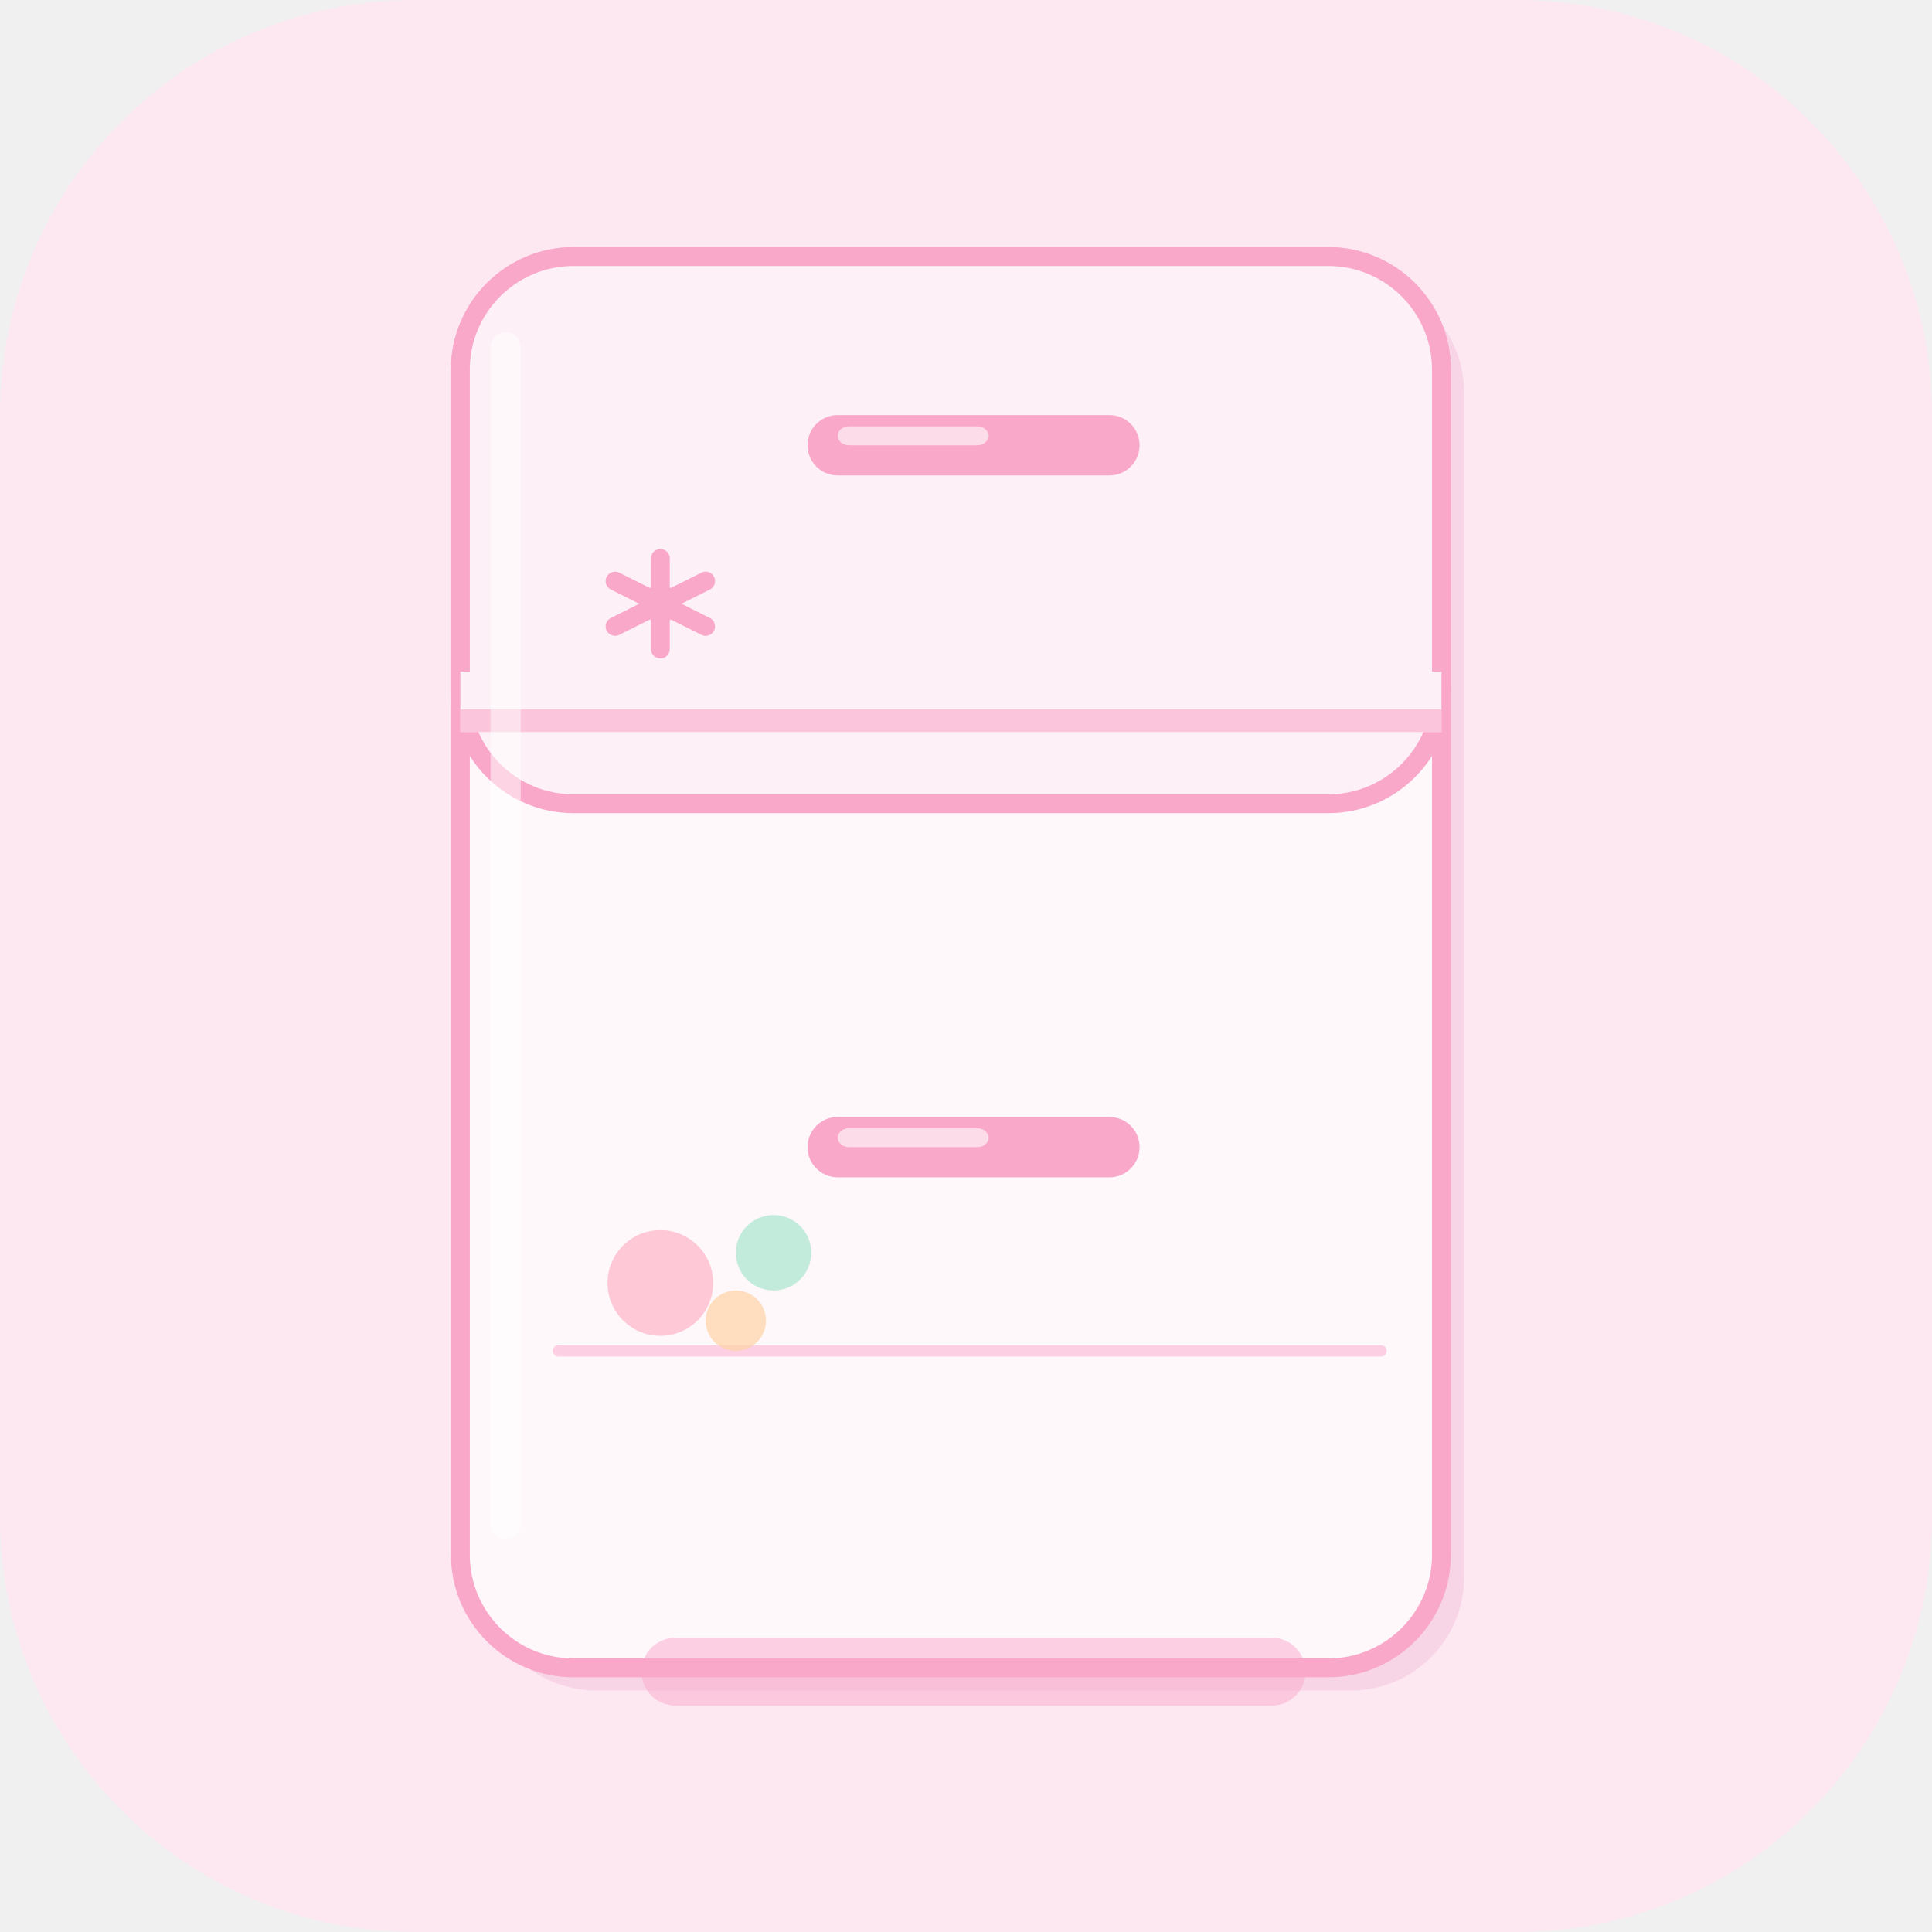
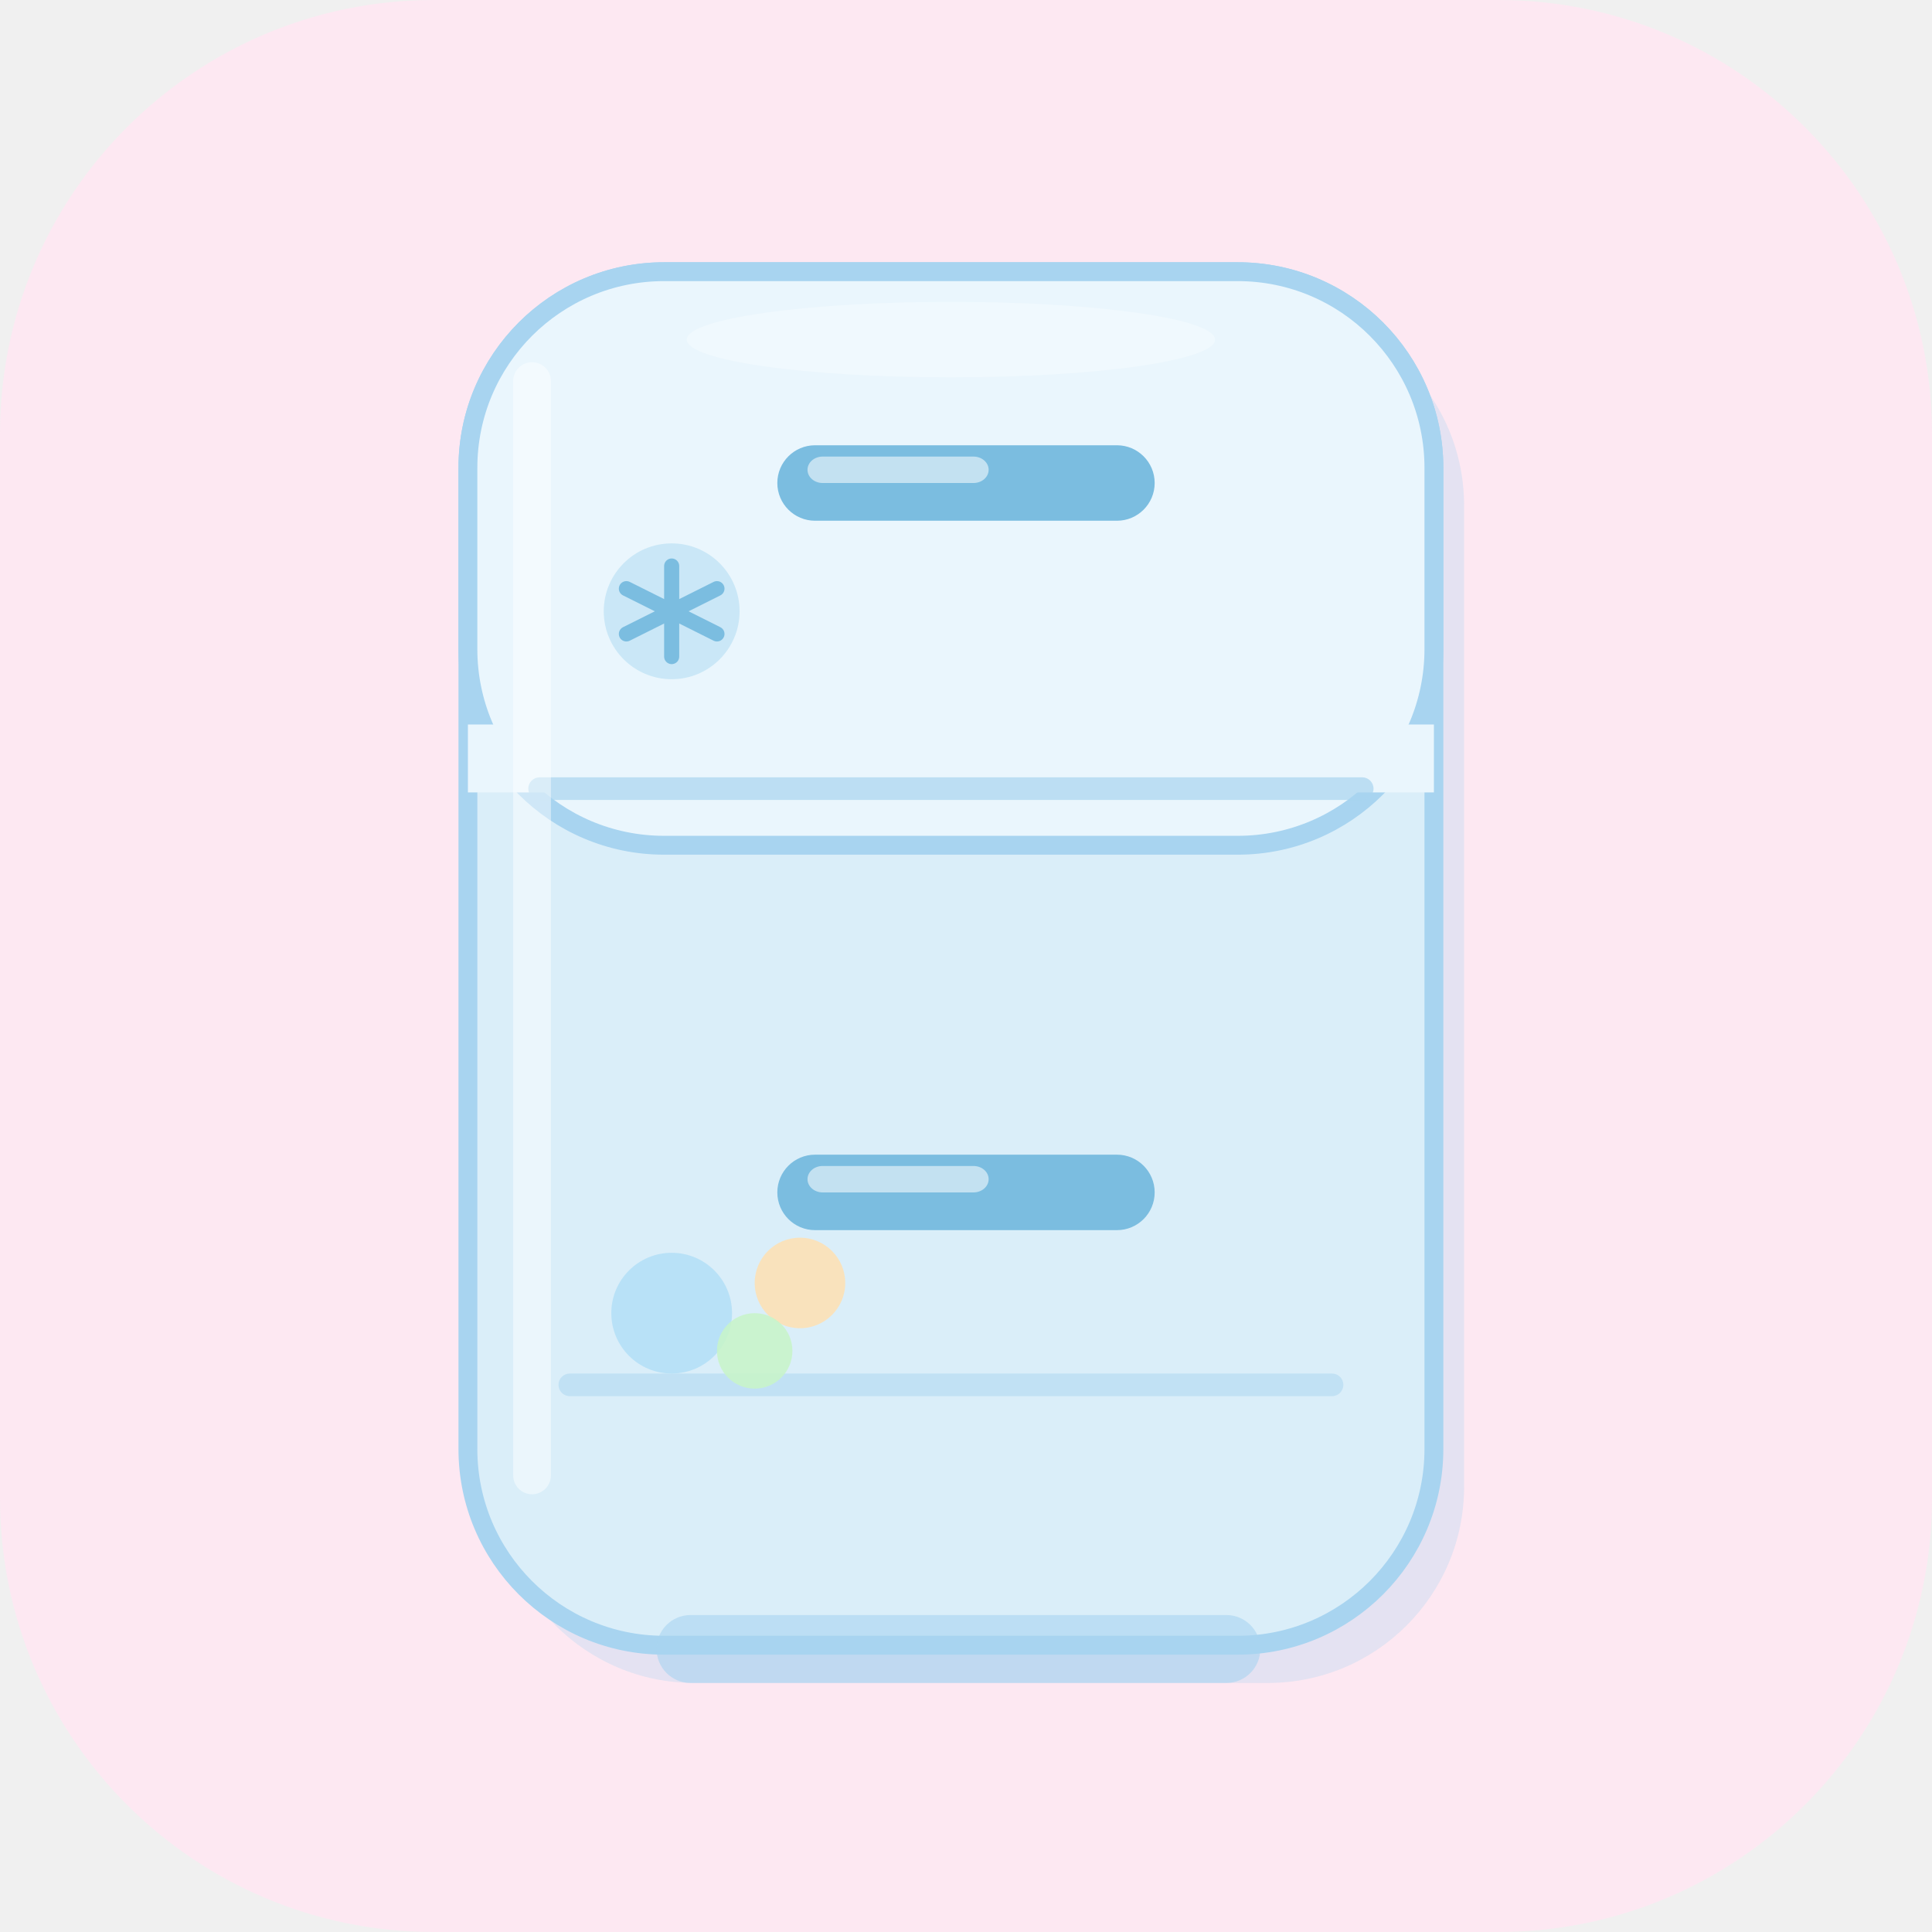
<svg xmlns="http://www.w3.org/2000/svg" viewBox="0 0 512 512">
-   <rect width="512" height="512" rx="110" fill="#fde8f2" />
-   <rect x="128" y="74" width="260" height="374" rx="30" fill="#f0b8d4" opacity="0.4" />
-   <rect x="122" y="68" width="260" height="374" rx="30" fill="#fff8fb" stroke="#f9a8c9" stroke-width="5" />
-   <rect x="122" y="68" width="260" height="145" rx="30" fill="#fef0f7" stroke="#f9a8c9" stroke-width="5" />
-   <rect x="122" y="178" width="260" height="16" fill="#fef0f7" />
-   <rect x="122" y="188" width="260" height="6" fill="#f9a8c9" opacity="0.6" />
-   <rect x="214" y="110" width="88" height="16" rx="8" fill="#f9a8c9" />
-   <rect x="222" y="113" width="40" height="5" rx="3" fill="#ffffff" opacity="0.6" />
-   <line x1="175" y1="148" x2="175" y2="172" stroke="#f9a8c9" stroke-width="5" stroke-linecap="round" />
-   <line x1="163" y1="154" x2="187" y2="166" stroke="#f9a8c9" stroke-width="5" stroke-linecap="round" />
-   <line x1="187" y1="154" x2="163" y2="166" stroke="#f9a8c9" stroke-width="5" stroke-linecap="round" />
-   <circle cx="175" cy="160" r="5" fill="#f9a8c9" />
-   <rect x="214" y="296" width="88" height="16" rx="8" fill="#f9a8c9" />
-   <rect x="222" y="299" width="40" height="5" rx="3" fill="#ffffff" opacity="0.6" />
-   <line x1="148" y1="358" x2="366" y2="358" stroke="#f9a8c9" stroke-width="3" stroke-linecap="round" opacity="0.5" />
-   <circle cx="175" cy="340" r="14" fill="#ffb3c6" opacity="0.7" />
-   <circle cx="205" cy="332" r="10" fill="#a8e6cf" opacity="0.7" />
-   <circle cx="195" cy="350" r="8" fill="#ffd3a5" opacity="0.7" />
-   <rect x="170" y="434" width="176" height="18" rx="9" fill="#f9a8c9" opacity="0.5" />
-   <rect x="130" y="88" width="8" height="320" rx="4" fill="#ffffff" opacity="0.5" />
+   <rect width="512" height="512" rx="115" fill="#fde8f2" />
+   <rect x="132" y="82" width="256" height="364" rx="52" fill="#a8d4f0" opacity="0.3" />
+   <rect x="124" y="72" width="256" height="364" rx="52" fill="#daeef9" stroke="#a8d4f0" stroke-width="5" />
+   <rect x="124" y="72" width="256" height="152" rx="52" fill="#eaf6fd" stroke="#a8d4f0" stroke-width="5" />
+   <rect x="124" y="192" width="256" height="18" fill="#eaf6fd" />
+   <rect x="140" y="206" width="224" height="6" rx="3" fill="#a8d4f0" opacity="0.7" />
+   <rect x="206" y="118" width="100" height="20" rx="10" fill="#7bbde0" />
+   <rect x="214" y="121" width="48" height="7" rx="4" fill="#ffffff" opacity="0.55" />
+   <circle cx="178" cy="162" r="18" fill="#c2e4f5" opacity="0.8" />
+   <line x1="178" y1="150" x2="178" y2="174" stroke="#7bbde0" stroke-width="4" stroke-linecap="round" />
+   <line x1="166" y1="156" x2="190" y2="168" stroke="#7bbde0" stroke-width="4" stroke-linecap="round" />
+   <line x1="190" y1="156" x2="166" y2="168" stroke="#7bbde0" stroke-width="4" stroke-linecap="round" />
+   <rect x="206" y="306" width="100" height="20" rx="10" fill="#7bbde0" />
+   <rect x="214" y="309" width="48" height="7" rx="4" fill="#ffffff" opacity="0.55" />
+   <rect x="148" y="364" width="208" height="6" rx="3" fill="#a8d4f0" opacity="0.5" />
+   <circle cx="178" cy="348" r="16" fill="#b5e0f7" opacity="0.9" />
+   <circle cx="212" cy="340" r="12" fill="#ffe0b2" opacity="0.85" />
+   <circle cx="200" cy="358" r="10" fill="#c8f5c8" opacity="0.85" />
+   <rect x="174" y="428" width="160" height="18" rx="9" fill="#a8d4f0" opacity="0.6" />
+   <rect x="136" y="96" width="10" height="300" rx="5" fill="#ffffff" opacity="0.45" />
+   <ellipse cx="252" cy="90" rx="70" ry="10" fill="#ffffff" opacity="0.3" />
</svg>
